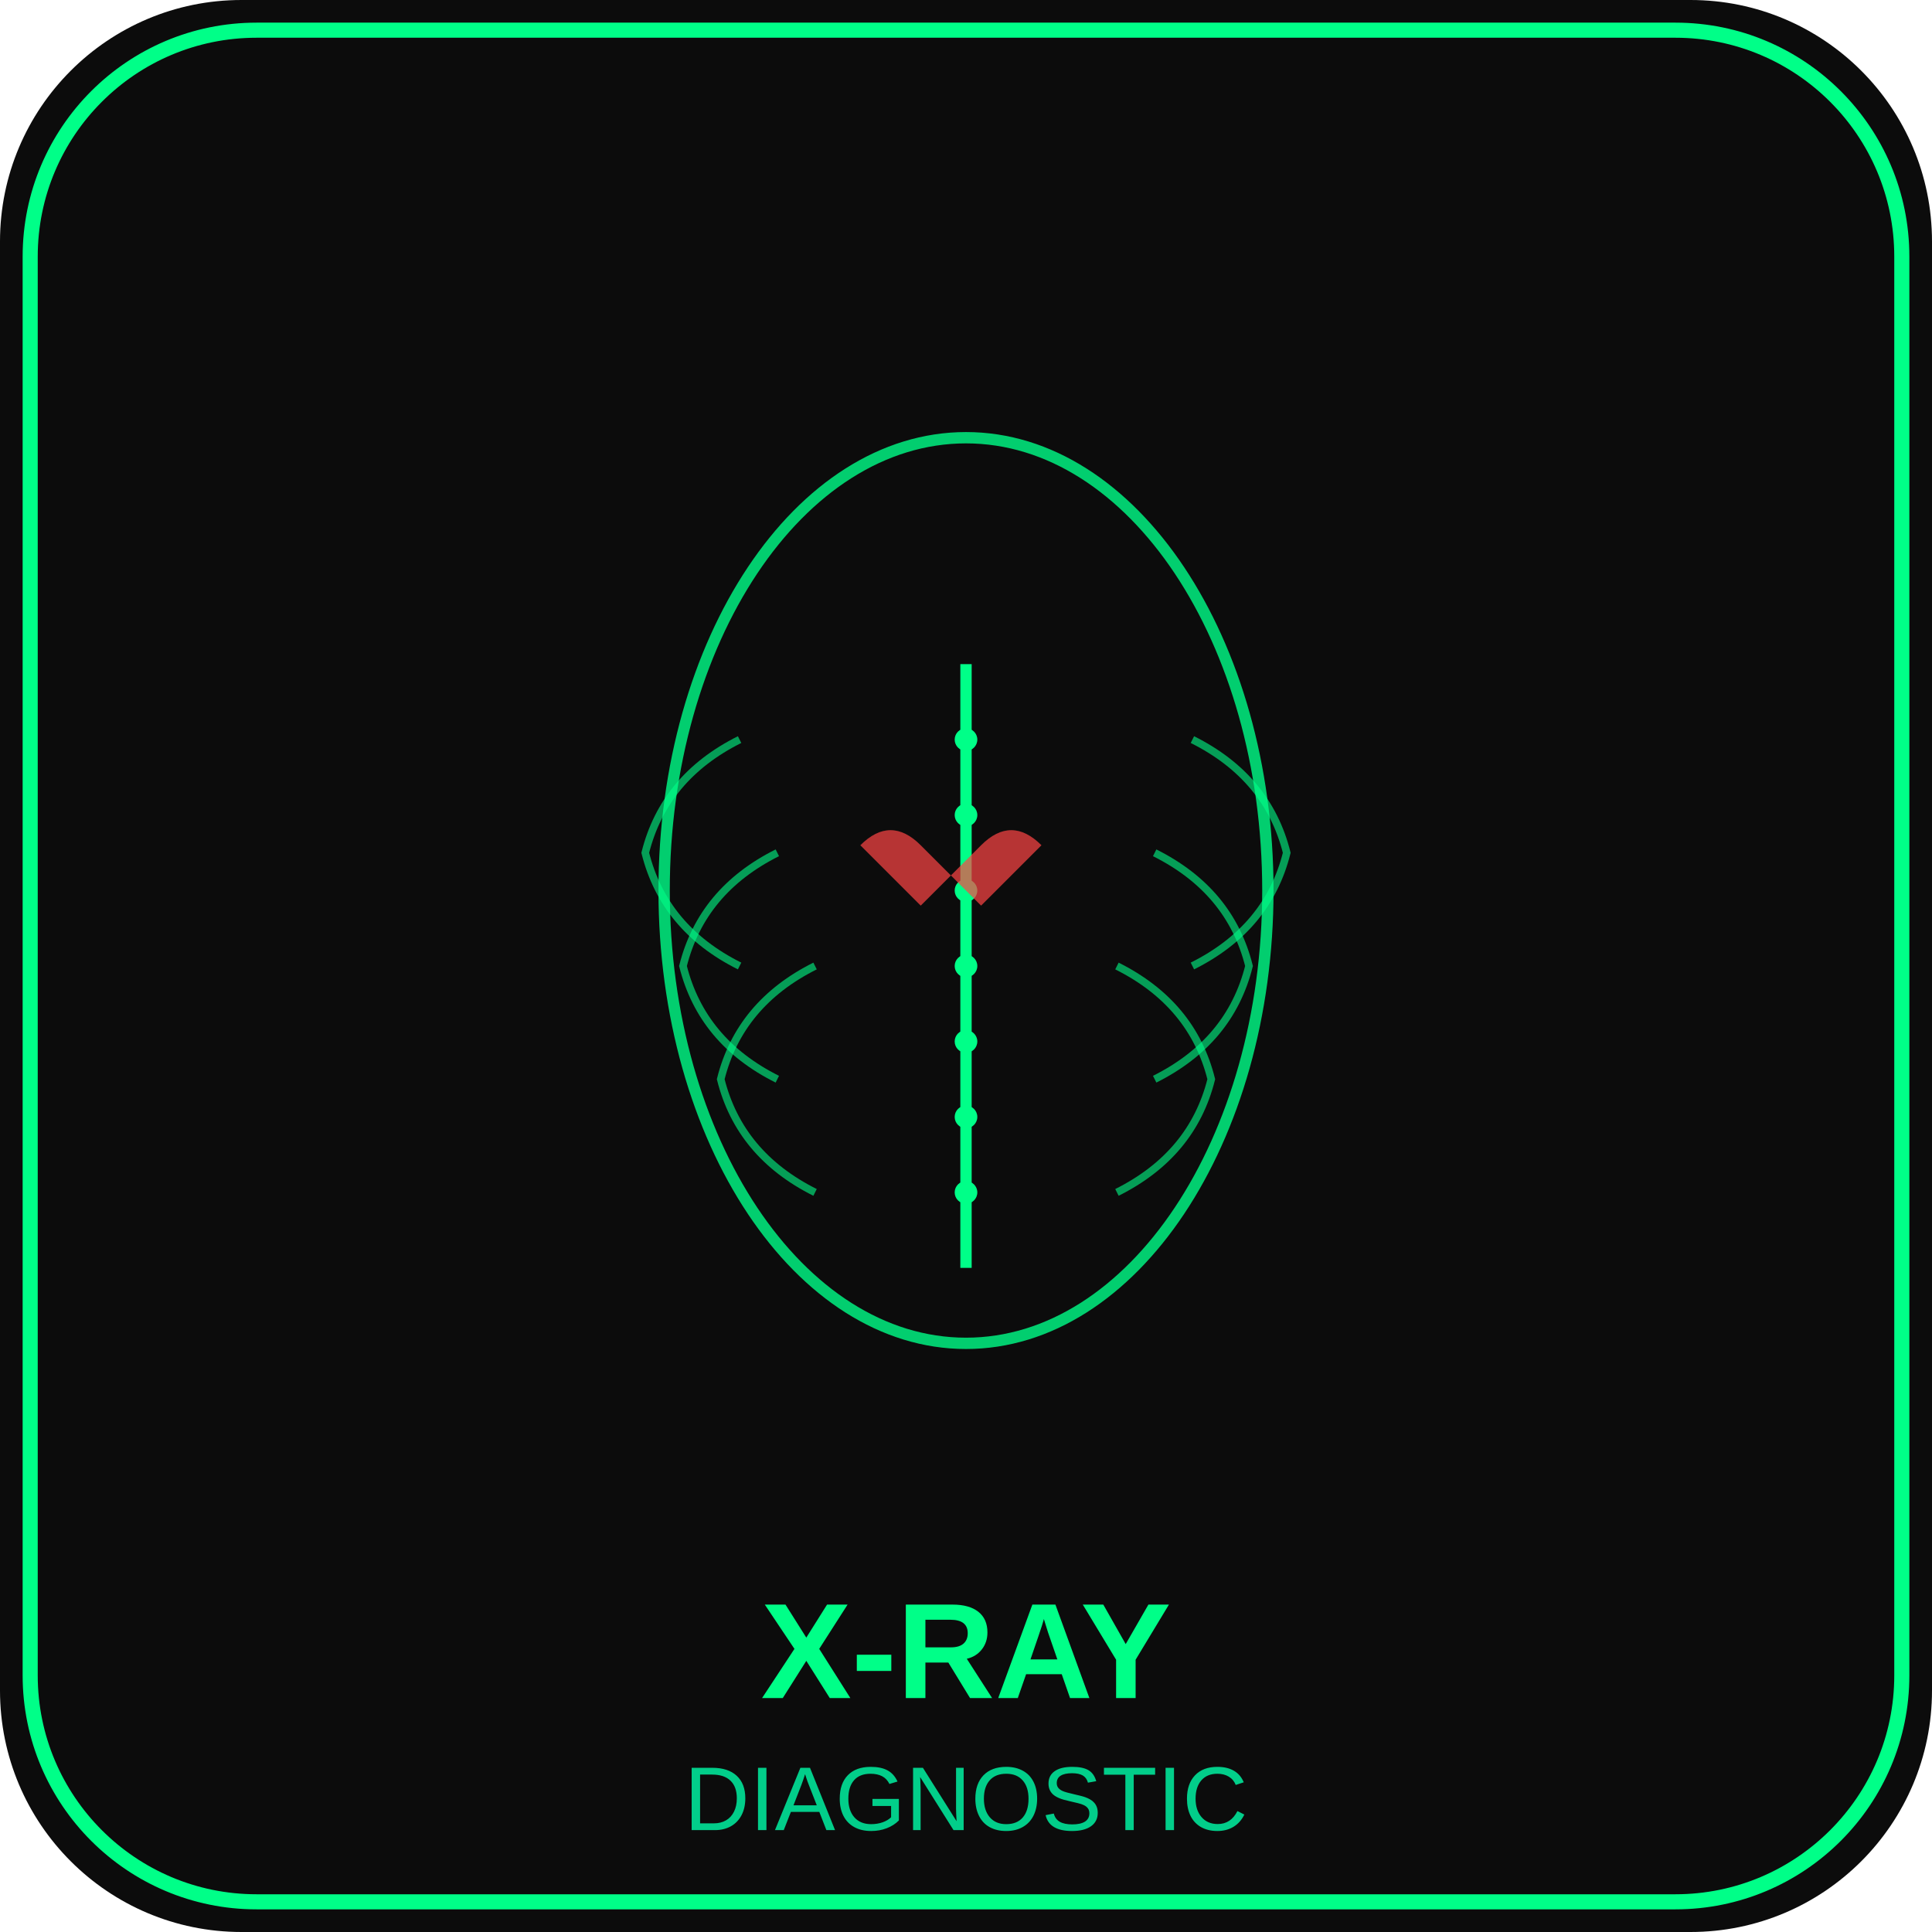
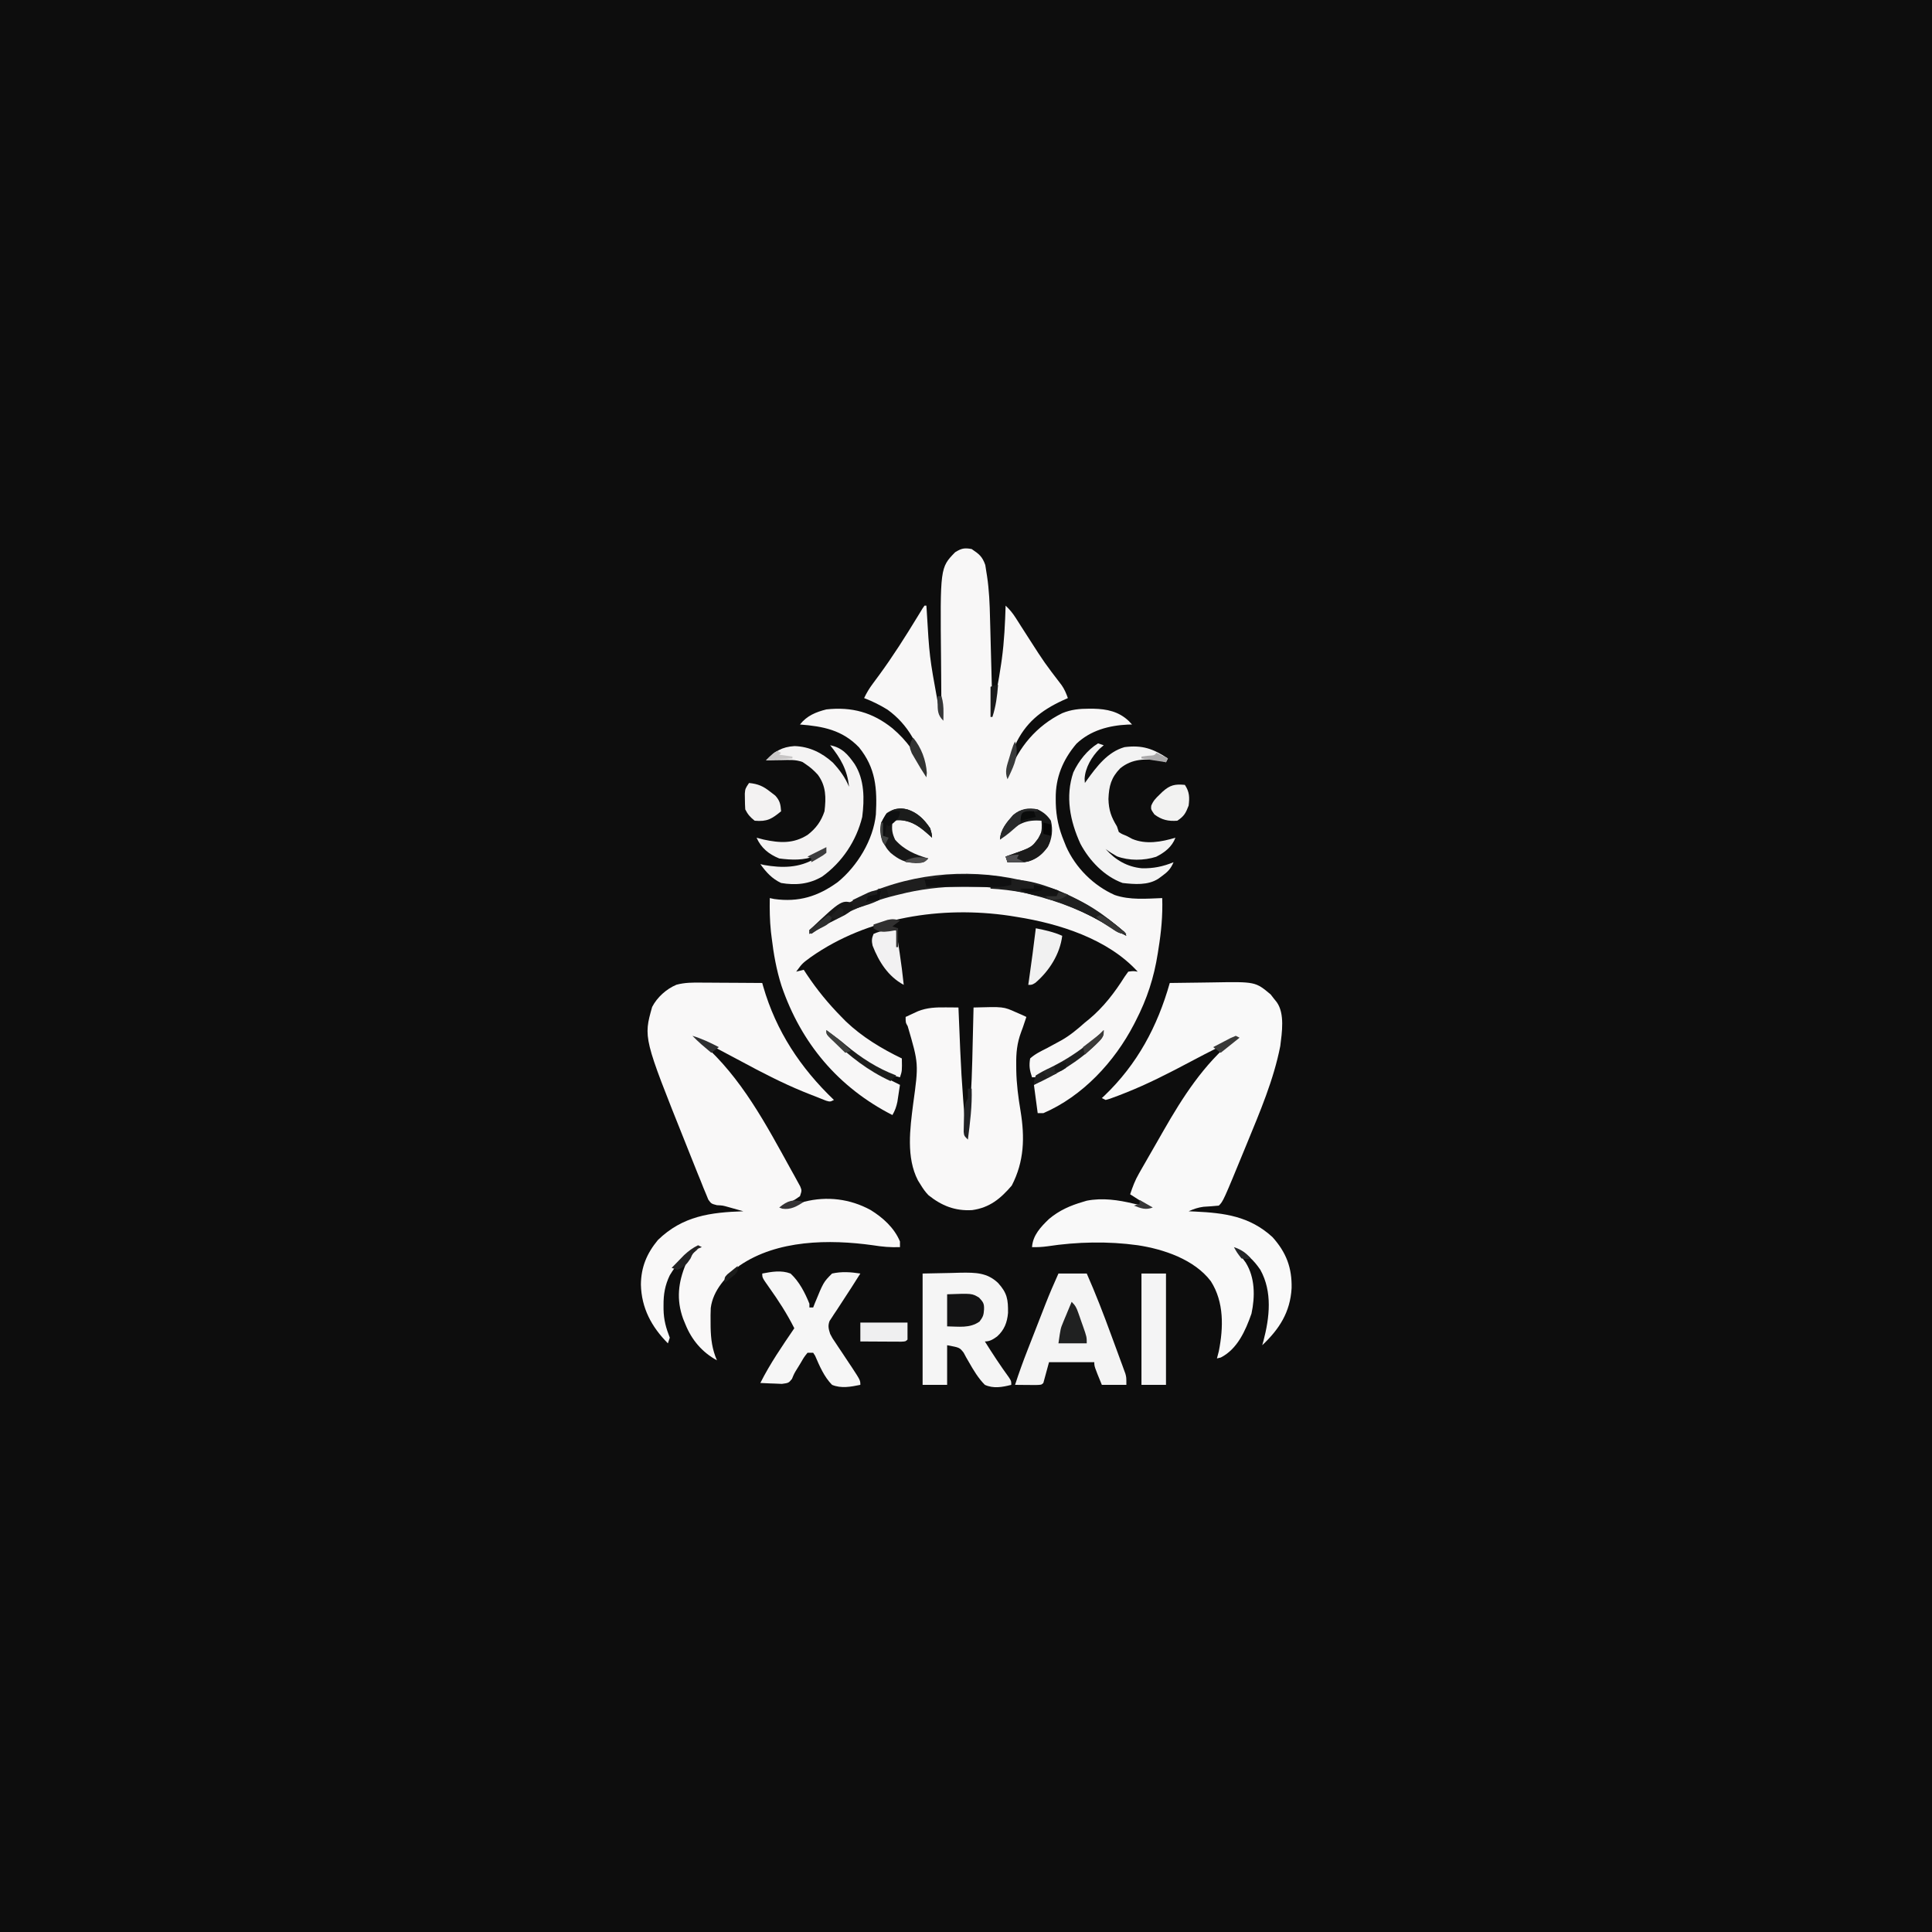
- <svg xmlns="http://www.w3.org/2000/svg" width="512" height="512" viewBox="0 0 512 512">
-   <rect width="512" height="512" fill="#0c0c0c" rx="64" />
-   <rect x="8" y="8" width="496" height="496" fill="none" stroke="#00ff88" stroke-width="4" rx="60" />
-   <g transform="translate(256,256)">
-     <ellipse cx="0" cy="-20" rx="80" ry="120" fill="none" stroke="#00ff88" stroke-width="3" opacity="0.8" />
-     <path d="M -60,-60 Q -80,-50 -85,-30 Q -80,-10 -60,0" fill="none" stroke="#00ff88" stroke-width="2" opacity="0.6" />
-     <path d="M 60,-60 Q 80,-50 85,-30 Q 80,-10 60,0" fill="none" stroke="#00ff88" stroke-width="2" opacity="0.6" />
-     <path d="M -50,-30 Q -70,-20 -75,0 Q -70,20 -50,30" fill="none" stroke="#00ff88" stroke-width="2" opacity="0.6" />
-     <path d="M 50,-30 Q 70,-20 75,0 Q 70,20 50,30" fill="none" stroke="#00ff88" stroke-width="2" opacity="0.6" />
-     <path d="M -40,0 Q -60,10 -65,30 Q -60,50 -40,60" fill="none" stroke="#00ff88" stroke-width="2" opacity="0.6" />
-     <path d="M 40,0 Q 60,10 65,30 Q 60,50 40,60" fill="none" stroke="#00ff88" stroke-width="2" opacity="0.6" />
-     <line x1="0" y1="-80" x2="0" y2="80" stroke="#00ff88" stroke-width="3" />
-     <circle cx="0" cy="-60" r="3" fill="#00ff88" />
-     <circle cx="0" cy="-40" r="3" fill="#00ff88" />
-     <circle cx="0" cy="-20" r="3" fill="#00ff88" />
-     <circle cx="0" cy="0" r="3" fill="#00ff88" />
-     <circle cx="0" cy="20" r="3" fill="#00ff88" />
-     <circle cx="0" cy="40" r="3" fill="#00ff88" />
-     <circle cx="0" cy="60" r="3" fill="#00ff88" />
-     <path d="M -15,-40 Q -25,-50 -35,-40 Q -25,-30 -15,-20 Q -5,-30 5,-40 Q 15,-50 25,-40 Q 15,-30 5,-20" fill="#ff4444" opacity="0.7" transform="scale(0.8)" />
-   </g>
-   <text x="256" y="450" font-family="Arial, sans-serif" font-size="36" font-weight="bold" fill="#00ff88" text-anchor="middle">X-RAY</text>
-   <text x="256" y="485" font-family="Arial, sans-serif" font-size="24" fill="#00ffaa" text-anchor="middle" opacity="0.8">DIAGNOSTIC</text>
+ <svg xmlns="http://www.w3.org/2000/svg" version="1.1" width="1024" height="1024">
+   <path d="M0 0 C337.92 0 675.84 0 1024 0 C1024 337.92 1024 675.84 1024 1024 C686.08 1024 348.16 1024 0 1024 C0 686.08 0 348.16 0 0 Z " fill="#0D0D0D" transform="translate(0,0)" />
+   <path d="M0 0 C3.941 2.659 5.618 3.919 7.217 8.441 C7.52 10.371 7.52 10.371 7.829 12.34 C7.942 13.041 8.054 13.743 8.17 14.466 C9.268 21.801 9.572 29.153 9.73 36.562 C9.77 37.975 9.81 39.387 9.852 40.799 C9.957 44.454 10.047 48.11 10.133 51.767 C10.225 55.522 10.331 59.276 10.436 63.031 C10.638 70.354 10.824 77.677 11 85 C11.482 82.776 11.963 80.553 12.443 78.329 C12.711 77.09 12.979 75.852 13.254 74.576 C14.203 70.027 14.975 65.475 15.625 60.875 C15.75 60.003 15.875 59.132 16.003 58.234 C17.271 48.853 17.705 39.455 18 30 C20.126 32.014 21.78 34.014 23.348 36.484 C23.783 37.165 24.218 37.846 24.667 38.547 C25.358 39.637 25.358 39.637 26.062 40.75 C27.047 42.287 28.033 43.823 29.02 45.359 C29.517 46.135 30.014 46.91 30.526 47.709 C38.574 60.249 38.574 60.249 47.625 72.07 C49.193 74.271 50.088 76.465 51 79 C50.082 79.412 49.164 79.825 48.219 80.25 C36.654 85.618 28.48 92.116 23 104 C20.051 112.319 20.051 112.319 19 121 C19.208 120.394 19.415 119.788 19.629 119.164 C24.829 105.021 34.412 93.688 48 87 C52.748 85.058 57.168 84.614 62.25 84.625 C62.999 84.627 63.747 84.628 64.518 84.63 C71.686 84.788 77.924 86.088 83.262 91.141 C83.835 91.754 84.409 92.368 85 93 C84.273 93.014 83.546 93.028 82.797 93.043 C72.748 93.52 63.002 96.111 55.523 103.207 C48.332 111.671 44.421 121.138 44.562 132.188 C44.569 133.018 44.576 133.848 44.583 134.703 C44.771 141.96 46.203 148.282 49 155 C49.351 155.879 49.701 156.758 50.062 157.664 C55.084 168.927 64.544 178.375 75.812 183.375 C83.871 186.137 92.605 185.313 101 185 C101.308 194.176 100.477 202.952 99 212 C98.882 212.769 98.763 213.538 98.642 214.331 C96.613 227.225 92.973 238.398 87 250 C86.67 250.647 86.339 251.295 85.999 251.961 C75.723 271.759 58.83 290.028 38 299 C37.01 299 36.02 299 35 299 C34.34 294.05 33.68 289.1 33 284 C34.088 283.383 35.176 282.765 36.297 282.129 C48.724 275 60.183 267.597 70 257 C69.339 257.54 68.677 258.08 67.996 258.637 C40.912 280 40.912 280 32 280 C30.736 276.207 30.327 273.981 31 270 C33.641 267.613 36.709 266.151 39.875 264.562 C41.633 263.615 43.389 262.662 45.141 261.703 C45.986 261.244 46.831 260.784 47.701 260.311 C52.243 257.721 56.102 254.452 60 251 C60.74 250.402 61.48 249.804 62.242 249.188 C69.866 242.857 75.863 234.991 81.121 226.625 C81.741 225.759 82.361 224.893 83 224 C85.75 223.625 85.75 223.625 88 224 C72.259 206.685 46.425 198.538 24 195 C22.103 194.693 22.103 194.693 20.168 194.379 C-15.869 189.064 -55.017 195.037 -85.246 216.281 C-89.755 219.594 -89.755 219.594 -93 224 C-91.68 223.67 -90.36 223.34 -89 223 C-88.217 224.199 -88.217 224.199 -87.418 225.422 C-81.938 233.658 -75.943 240.958 -69 248 C-68.221 248.791 -67.443 249.583 -66.641 250.398 C-58.079 258.586 -47.646 264.875 -37 270 C-36.875 276.625 -36.875 276.625 -38 280 C-52.722 276.32 -64.946 265.956 -76 256 C-65.856 268.962 -52.571 276.863 -38 284 C-38.283 285.918 -38.577 287.834 -38.875 289.75 C-39.037 290.817 -39.2 291.885 -39.367 292.984 C-39.932 295.677 -40.634 297.636 -42 300 C-70.701 285.344 -90.425 261.891 -100.796 231.482 C-103.463 223.131 -104.964 214.691 -106 206 C-106.13 204.939 -106.26 203.878 -106.395 202.785 C-107.018 196.853 -107.116 190.96 -107 185 C-106.216 185.165 -105.433 185.33 -104.625 185.5 C-91.667 187.287 -81.452 184.154 -70.902 176.473 C-60.539 167.987 -52.134 154.157 -50.763 140.668 C-50.037 127.003 -50.804 116.031 -59.75 105.062 C-68.578 95.902 -78.798 93.95 -91 93 C-87.352 88.357 -82.59 86.408 -77 85 C-63.533 83.539 -52.536 86.545 -42 95 C-34.076 101.727 -29.39 108.725 -25 118 C-27.198 104.814 -33.625 93.007 -44.625 85.117 C-48.626 82.652 -52.611 80.681 -57 79 C-55.687 76.22 -54.222 73.8 -52.383 71.34 C-51.864 70.638 -51.345 69.936 -50.811 69.212 C-49.976 68.086 -49.976 68.086 -49.125 66.938 C-41.737 56.848 -35.078 46.348 -28.582 35.669 C-28.132 34.935 -27.682 34.201 -27.219 33.445 C-26.816 32.783 -26.413 32.12 -25.998 31.438 C-25.669 30.963 -25.339 30.489 -25 30 C-24.67 30 -24.34 30 -24 30 C-23.95 30.699 -23.9 31.397 -23.848 32.117 C-22.384 57.02 -22.384 57.02 -17.93 81.492 C-17.744 82.22 -17.558 82.947 -17.367 83.697 C-16.915 85.466 -16.458 87.233 -16 89 C-16.01 88.028 -16.01 88.028 -16.02 87.036 C-16.088 80.155 -16.132 73.274 -16.165 66.393 C-16.18 63.84 -16.2 61.288 -16.226 58.736 C-16.717 9.876 -16.717 9.876 -8.75 1.688 C-5.389 -0.375 -3.878 -0.712 0 0 Z " fill="#F8F7F7" transform="translate(515,291)" />
+   <path d="M0 0 C0.924 0.003 1.847 0.006 2.799 0.009 C5.733 0.02 8.667 0.045 11.602 0.07 C13.598 0.08 15.594 0.089 17.59 0.098 C22.469 0.12 27.348 0.154 32.227 0.195 C32.401 0.816 32.576 1.436 32.755 2.075 C39.6 25.729 52.481 45.205 70.227 62.195 C68.227 63.195 68.227 63.195 66.101 62.597 C63.116 61.436 60.135 60.269 57.164 59.07 C56.05 58.622 54.935 58.174 53.787 57.713 C42.547 53.087 31.86 47.552 21.173 41.784 C17.386 39.742 13.583 37.732 9.777 35.727 C8.115 34.851 6.455 33.972 4.797 33.09 C1.665 31.099 1.665 31.099 -1.773 30.195 C-1.156 30.729 -0.539 31.263 0.098 31.812 C21.251 50.422 34.147 74.983 47.602 99.383 C48.179 100.417 48.757 101.45 49.353 102.515 C49.876 103.476 50.399 104.436 50.938 105.426 C51.405 106.276 51.872 107.125 52.353 108.001 C53.227 110.195 53.227 110.195 52.227 113.195 C49.941 114.801 49.941 114.801 47.164 116.383 C46.245 116.913 45.326 117.442 44.379 117.988 C43.669 118.387 42.958 118.785 42.227 119.195 C43.581 118.907 44.935 118.614 46.289 118.32 C47.043 118.158 47.797 117.995 48.574 117.828 C51.349 117.202 51.349 117.202 54.488 116.148 C66.538 113.076 78.805 114.597 89.645 120.516 C96.168 124.515 102.238 130.005 105.227 137.195 C105.227 138.185 105.227 139.175 105.227 140.195 C100.27 140.398 95.75 139.99 90.852 139.195 C67.757 135.982 40.204 136.298 20.289 149.945 C13.129 155.544 6.116 163.078 4.942 172.469 C4.824 174.99 4.812 177.485 4.852 180.008 C4.857 180.89 4.863 181.772 4.869 182.681 C4.993 188.871 5.698 194.476 8.227 200.195 C0.39 195.941 -5.139 189.411 -8.461 181.195 C-9.085 179.679 -9.085 179.679 -9.723 178.133 C-13.367 167.944 -12.333 158.921 -8.219 149.035 C-6.467 145.594 -4.81 143.538 -1.773 141.195 C-8.501 143.438 -13.187 149.188 -16.766 155.105 C-19.313 160.387 -20.13 165.182 -20.086 171.008 C-20.085 171.711 -20.085 172.415 -20.084 173.139 C-19.985 178.747 -18.79 183.021 -16.773 188.195 C-17.103 189.185 -17.433 190.175 -17.773 191.195 C-26.498 182.419 -31.798 172.46 -32.086 160.008 C-31.982 150.773 -28.956 143.535 -23.078 136.434 C-9.98 123.713 4.696 121.755 22.227 121.195 C20.519 120.712 18.811 120.234 17.102 119.758 C16.15 119.491 15.199 119.224 14.219 118.949 C11.251 118.111 11.251 118.111 8.214 117.969 C5.227 117.195 5.227 117.195 3.634 115.003 C3.239 114.033 2.844 113.062 2.438 112.062 C1.746 110.411 1.746 110.411 1.042 108.726 C0.329 106.917 0.329 106.917 -0.398 105.07 C-0.912 103.813 -1.427 102.555 -1.944 101.299 C-3.308 97.96 -4.64 94.609 -5.961 91.253 C-6.767 89.212 -7.58 87.174 -8.396 85.137 C-30.751 29.272 -30.751 29.272 -26.121 12.887 C-23.44 7.72 -18.581 3.387 -13.261 1.129 C-8.763 -0.075 -4.633 -0.054 0 0 Z " fill="#F9F8F8" transform="translate(371.7734,520.8047)" />
+   <path d="M0 0 C5.656 -0.1 11.311 -0.172 16.968 -0.22 C18.888 -0.24 20.808 -0.267 22.729 -0.302 C45.384 -0.702 45.384 -0.702 53.473 6.07 C53.997 6.748 54.522 7.426 55.062 8.125 C55.884 9.15 55.884 9.15 56.723 10.195 C61.033 16.285 59.459 26.299 58.574 33.434 C55.076 51.312 47.821 68.223 40.938 85 C40.42 86.262 40.42 86.262 39.892 87.55 C28.335 115.665 28.335 115.665 26 118 C23.29 118.286 20.579 118.448 17.859 118.621 C14.95 119.007 12.666 119.799 10 121 C11.667 121.073 11.667 121.073 13.367 121.148 C28.976 121.897 42.298 123.57 54.438 134.688 C61.755 142.828 64.821 150.953 64.575 161.771 C63.863 174.457 58.056 183.477 49 192 C49.217 191.247 49.433 190.494 49.656 189.719 C52.918 177.277 54.476 163.699 48 152 C44.466 146.866 40.906 143.305 35 141 C35.482 141.652 35.964 142.305 36.461 142.977 C37.093 143.851 37.724 144.725 38.375 145.625 C39.001 146.484 39.628 147.342 40.273 148.227 C45.234 156.195 45.248 166.218 43.312 175.25 C40.191 184.168 35.875 194 27.062 198.5 C26.382 198.665 25.701 198.83 25 199 C25.33 197.742 25.66 196.484 26 195.188 C28.474 182.618 28.828 169.127 21.785 158.098 C13.086 146.574 -3.208 141.088 -17 139 C-32.67 136.812 -49.203 137.185 -64.82 139.562 C-67.604 139.946 -70.197 140.085 -73 140 C-72.607 133.719 -68.337 129.241 -63.988 125.07 C-58.499 120.478 -52.835 118.002 -46 116 C-45.359 115.805 -44.719 115.611 -44.059 115.41 C-35.753 113.755 -27.12 115.017 -19 117 C-17.292 117.377 -15.584 117.752 -13.875 118.125 C-12.596 118.414 -11.318 118.703 -10 119 C-13.63 116.69 -17.26 114.38 -21 112 C-19.589 107.767 -18.451 104.726 -16.312 100.98 C-15.52 99.584 -15.52 99.584 -14.711 98.159 C-14.146 97.179 -13.582 96.198 -13 95.188 C-12.415 94.164 -11.83 93.141 -11.227 92.087 C-10.041 90.017 -8.852 87.949 -7.66 85.882 C-6.222 83.386 -4.797 80.884 -3.375 78.379 C6.87 60.471 17.934 43.22 34 30 C31.936 31.017 29.874 32.039 27.812 33.062 C27.119 33.406 26.426 33.75 25.711 34.104 C20.867 36.521 16.069 39.014 11.289 41.555 C-0.343 47.721 -11.907 53.696 -24.188 58.5 C-25.155 58.88 -26.123 59.259 -27.119 59.65 C-32.063 61.511 -32.063 61.511 -34 62 C-34.99 61.505 -34.99 61.505 -36 61 C-35.55 60.585 -35.1 60.17 -34.637 59.742 C-17.211 43.05 -6.52 23.061 0 0 Z " fill="#F9F9F9" transform="translate(620,521)" />
+   <path d="M0 0 C1.254 0.009 2.509 0.018 3.801 0.027 C4.753 0.039 5.706 0.051 6.688 0.062 C6.738 1.27 6.788 2.477 6.839 3.721 C8.152 35.931 8.152 35.931 10.688 68.062 C11.007 65.876 11.318 63.688 11.625 61.5 C11.799 60.282 11.973 59.064 12.152 57.809 C13.766 44.649 13.942 31.364 14.25 18.125 C14.293 16.363 14.337 14.6 14.381 12.838 C14.486 8.58 14.588 4.321 14.688 0.062 C30.536 -0.399 30.536 -0.399 37.125 2.562 C38.196 3.027 39.267 3.491 40.371 3.969 C41.136 4.33 41.9 4.691 42.688 5.062 C40.688 11.062 40.688 11.062 39.9 13.102 C37.724 18.96 37.219 24.153 37.312 30.375 C37.318 31.328 37.324 32.281 37.33 33.262 C37.461 40.618 38.392 47.684 39.604 54.927 C41.881 68.848 41.586 81.615 34.938 94.438 C28.943 101.431 23.187 106.158 13.938 107.445 C4.951 107.984 -2.227 105.149 -9.223 99.527 C-10.877 97.805 -12.076 96.105 -13.312 94.062 C-13.796 93.29 -14.279 92.518 -14.777 91.723 C-21.091 79.533 -18.984 64.313 -17.312 51.125 C-14.377 29.884 -14.377 29.884 -20.219 9.953 C-21.312 8.062 -21.312 8.062 -21.312 5.062 C-19.92 4.41 -18.523 3.766 -17.125 3.125 C-16.348 2.765 -15.57 2.406 -14.77 2.035 C-9.843 0.085 -5.27 -0.049 0 0 Z " fill="#F9F8F8" transform="translate(501.3125,533.9375)" />
+   <path d="M0 0 C7.673 -0.155 7.673 -0.155 15.5 -0.312 C17.897 -0.381 17.897 -0.381 20.342 -0.45 C27.952 -0.525 34.195 -0.546 40 5 C44.861 10.36 45.354 13.772 45.277 20.883 C44.826 25.955 43.301 29.933 39.469 33.375 C37.32 34.892 35.679 36 33 36 C37.053 42.48 41.216 48.824 45.715 55.004 C47 57 47 57 47 59 C42.27 60.213 37.563 61.076 33 59 C29.476 55.463 26.99 51.251 24.529 46.934 C23.789 45.656 23.789 45.656 23.035 44.352 C22.616 43.566 22.197 42.781 21.766 41.971 C19.615 39.217 19.615 39.217 13 38 C13 44.93 13 51.86 13 59 C8.71 59 4.42 59 0 59 C0 39.53 0 20.06 0 0 Z " fill="#F5F5F5" transform="translate(489,675)" />
+   <path d="M0 0 C4.95 0 9.9 0 15 0 C19.7 10.645 23.871 21.424 27.861 32.354 C28.887 35.158 29.924 37.958 30.961 40.758 C31.618 42.549 32.274 44.341 32.93 46.133 C33.239 46.965 33.548 47.797 33.867 48.655 C34.148 49.43 34.429 50.206 34.718 51.004 C34.967 51.682 35.215 52.359 35.471 53.057 C36 55 36 55 36 59 C31.71 59 27.42 59 23 59 C19 49.25 19 49.25 19 47 C11.08 47 3.16 47 -5 47 C-5.99 50.63 -6.98 54.26 -8 58 C-9 59 -9 59 -12.16 59.098 C-13.448 59.086 -14.736 59.074 -16.062 59.062 C-17.353 59.053 -18.643 59.044 -19.973 59.035 C-20.972 59.024 -21.971 59.012 -23 59 C-20.978 52.741 -18.746 46.593 -16.348 40.469 C-16.006 39.593 -15.665 38.717 -15.313 37.814 C-14.596 35.975 -13.877 34.137 -13.157 32.298 C-12.066 29.509 -10.979 26.717 -9.893 23.926 C-9.19 22.127 -8.488 20.329 -7.785 18.531 C-7.465 17.709 -7.145 16.887 -6.816 16.04 C-4.69 10.622 -2.396 5.304 0 0 Z " fill="#F4F4F4" transform="translate(561,675)" />
+   <path d="M0 0 C0.99 0.33 1.98 0.66 3 1 C1.917 1.928 1.917 1.928 0.812 2.875 C-3.333 7.021 -6.849 12.9 -7.137 18.812 C-7.069 19.895 -7.069 19.895 -7 21 C-6.472 20.256 -6.472 20.256 -5.934 19.496 C-0.662 12.243 5.016 4.578 14 2 C23.433 0.765 29.317 2.878 37 8 C36.67 8.66 36.34 9.32 36 10 C35.01 9.67 34.02 9.34 33 9 C25.002 8.188 18.251 7.987 11.777 13.184 C6.922 18.145 5.763 22.596 5.5 29.5 C5.671 35.405 6.943 38.998 10 44 C10.33 44.99 10.66 45.98 11 47 C12.698 48.102 12.698 48.102 15 49 C16.011 49.536 17.021 50.072 18.062 50.625 C25.423 53.737 33.605 52.232 41 50 C39.204 54.849 35.29 57.857 30.754 60.121 C24.307 62.179 16.361 62.264 10.02 59.879 C7.902 58.691 5.933 57.467 4 56 C9.143 61.786 15.442 65.501 23.262 66.203 C29.399 66.322 34.318 65.306 40 63 C38.591 66.365 37.003 68.057 34.062 70.188 C33.373 70.697 32.683 71.206 31.973 71.73 C26.385 75.326 19.36 74.696 13 74 C3.298 70.489 -4.626 62.137 -9.375 53.188 C-14.851 41.186 -17.46 28.179 -13.113 15.387 C-10.312 9.381 -5.689 3.476 0 0 Z " fill="#F3F3F3" transform="translate(582,394)" />
+   <path d="M0 0 C6.359 1.241 9.433 4.904 13 10 C18.235 18.32 18.197 28.501 17 38 C13.88 50.692 6.389 61.978 -4.242 69.609 C-11.118 73.622 -18.19 74.328 -26 73 C-30.885 70.688 -33.884 67.33 -37 63 C-35.987 63.238 -35.987 63.238 -34.953 63.48 C-25.577 65.13 -16.242 65.083 -8 60 C-7.381 59.618 -6.763 59.237 -6.125 58.844 C-4.724 57.935 -3.357 56.974 -2 56 C-5.042 56.906 -5.042 56.906 -7.75 58.562 C-13.804 61.139 -20.594 60.843 -27 60 C-32.457 57.769 -36.578 54.49 -39 49 C-37.742 49.33 -36.484 49.66 -35.188 50 C-26.688 51.828 -19.491 52.273 -11.941 47.492 C-7.534 44.104 -4.762 40.309 -3 35 C-2.122 27.785 -2.124 21.548 -6.57 15.582 C-8.546 13.396 -10.548 11.635 -13 10 C-13.53 9.639 -14.06 9.278 -14.605 8.906 C-18.279 7.516 -21.86 7.791 -25.75 7.875 C-26.939 7.889 -26.939 7.889 -28.152 7.902 C-30.102 7.926 -32.051 7.962 -34 8 C-29.381 3.253 -25.599 0.854 -18.875 0.438 C-11.004 0.695 -4.379 3.953 1.43 9.191 C5.067 13.128 7.964 17.037 10 22 C9.078 12.965 5.559 6.927 0 0 Z " fill="#F4F3F3" transform="translate(440,395)" />
+   <path d="M0 0 C5.02 -0.964 10.123 -1.877 15 0 C19.579 4.163 22.714 10.299 25 16 C25 16.66 25 17.32 25 18 C25.66 18 26.32 18 27 18 C27.264 17.316 27.529 16.631 27.801 15.926 C32.459 4.56 32.459 4.56 37 0 C42.219 -1.14 46.754 -0.799 52 0 C51.611 0.608 51.221 1.217 50.82 1.844 C49.617 3.729 48.42 5.617 47.227 7.508 C45.607 10.066 43.947 12.594 42.273 15.117 C41.349 16.536 40.424 17.956 39.5 19.375 C39.043 20.052 38.585 20.73 38.114 21.428 C37.695 22.078 37.276 22.728 36.844 23.398 C36.464 23.973 36.084 24.547 35.693 25.138 C34.708 27.784 35.174 29.324 36 32 C37.24 34.374 37.24 34.374 38.836 36.688 C39.406 37.551 39.975 38.415 40.562 39.305 C41.161 40.194 41.759 41.084 42.375 42 C43.55 43.77 44.725 45.541 45.898 47.312 C46.421 48.092 46.944 48.872 47.482 49.676 C52 56.593 52 56.593 52 59 C46.989 60.022 41.845 61.018 37 59 C32.795 54.731 30.372 49.002 28.021 43.561 C27.684 43.046 27.347 42.531 27 42 C26.01 42 25.02 42 24 42 C22.172 44.284 22.172 44.284 20.5 47.188 C19.912 48.15 19.324 49.113 18.719 50.105 C16.96 52.93 16.96 52.93 15.762 55.844 C14 58 14 58 10.426 58.488 C9.054 58.455 7.682 58.396 6.312 58.312 C5.611 58.29 4.909 58.267 4.186 58.244 C2.456 58.185 0.728 58.096 -1 58 C4.135 47.775 10.571 38.441 17 29 C13.134 21.301 8.6 14.315 3.608 7.309 C0 2.201 0 2.201 0 0 Z " fill="#F6F6F6" transform="translate(404,675)" />
+   <path d="M0 0 C0.33 0.66 0.66 1.32 1 2 C-1.616 0.727 -4.112 -0.637 -6.582 -2.172 C-20.467 -10.67 -34.163 -16.192 -50 -20 C-50.831 -20.215 -51.663 -20.431 -52.52 -20.652 C-72.859 -25.673 -98.718 -25.218 -119 -20 C-119.67 -19.839 -120.341 -19.678 -121.031 -19.512 C-137.163 -15.596 -152.397 -8.507 -166 1 C-166.33 0.34 -166.66 -0.32 -167 -1 C-119.805 -41.755 -46.774 -40.235 0 0 Z " fill="#1E1E1E" transform="translate(596,494)" />
+   <path d="M0 0 C4.29 0 8.58 0 13 0 C13 19.47 13 38.94 13 59 C8.71 59 4.42 59 0 59 C0 39.53 0 20.06 0 0 Z " fill="#F4F4F5" transform="translate(605,675)" />
+   <path d="M0 0 C13.184 -0.493 13.184 -0.493 16.922 1.766 C19.106 4.114 19.667 4.867 19.562 8 C19.37 11.037 19.071 11.905 17.188 14.438 C11.993 18.148 6.127 17.066 0 17 C0 11.39 0 5.78 0 0 Z " fill="#131314" transform="translate(502,686)" />
+   <path d="M0 0 C3.081 1.482 5.121 3.133 7 6 C8.177 10.876 7.635 15.403 5.375 19.875 C2.016 24.295 -1.533 26.957 -7 28 C-8.582 28.065 -10.167 28.086 -11.75 28.062 C-12.549 28.053 -13.348 28.044 -14.172 28.035 C-14.775 28.024 -15.378 28.012 -16 28 C-16.33 27.01 -16.66 26.02 -17 25 C-16.252 24.734 -15.505 24.469 -14.734 24.195 C-13.75 23.842 -12.765 23.489 -11.75 23.125 C-10.775 22.777 -9.801 22.429 -8.797 22.07 C-3.714 20.125 -1.432 18.885 1.25 13.887 C2.316 11.206 2.277 8.841 2 6 C-6.57 5.314 -10.394 7.78 -16.875 13.25 C-17.92 14.163 -18.962 15.079 -20 16 C-19.661 10.579 -16.474 6.915 -13 3 C-9.106 -0.28 -4.963 -1.114 0 0 Z " fill="#171818" transform="translate(550,429)" />
+   <path d="M0 0 C6.408 1.377 10.395 5.099 13.945 10.418 C14.82 13.355 14.82 13.355 14.945 15.418 C14.51 15.02 14.074 14.621 13.625 14.211 C8.792 9.911 4.822 6.607 -1.867 6.168 C-4.913 6.06 -4.913 6.06 -6.055 7.418 C-6.478 11.06 -6.184 13.142 -4.617 16.48 C0.019 21.795 6.215 24.52 12.945 26.418 C10.506 28.857 9.687 28.767 6.32 28.855 C0.741 28.751 -2.829 26.972 -7.055 23.418 C-8.93 21.355 -8.93 21.355 -10.055 19.418 C-10.447 18.84 -10.838 18.263 -11.242 17.668 C-12.503 14.178 -12.804 11.022 -12.055 7.418 C-9.325 2.09 -6.081 -0.613 0 0 Z " fill="#171717" transform="translate(479.0547,428.582)" />
+   <path d="M0 0 C4.836 0.99 9.476 1.957 14 4 C12.807 13.659 7.159 22.578 -0.188 28.875 C-2 30 -2 30 -4 30 C-3.879 29.175 -3.758 28.35 -3.633 27.5 C-2.305 18.346 -1.121 9.181 0 0 Z " fill="#F1F1F1" transform="translate(549,492)" />
+   <path d="M0 0 C7.039 0.416 13.197 1.714 19.812 4.125 C21.117 4.594 21.117 4.594 22.447 5.073 C37.09 10.487 49.201 18.84 61 29 C57.306 29 56.212 28.001 53.188 25.938 C33.918 13.427 11.964 6.22 -11 5 C-11 4.67 -11 4.34 -11 4 C-10.29 3.879 -9.579 3.758 -8.848 3.633 C-7.929 3.465 -7.009 3.298 -6.062 3.125 C-5.146 2.963 -4.229 2.8 -3.285 2.633 C-2.531 2.424 -1.777 2.215 -1 2 C-0.67 1.34 -0.34 0.68 0 0 Z " fill="#1D1D1D" transform="translate(536,466)" />
+   <path d="M0 0 C4.803 0.485 7.546 1.687 11.312 4.688 C12.606 5.683 12.606 5.683 13.926 6.699 C16.419 9.465 16.723 11.341 17 15 C11.989 19.088 9.629 20.571 3 20 C0.635 18.133 -0.66 16.679 -2 14 C-2.122 12.191 -2.175 10.376 -2.188 8.562 C-2.202 7.594 -2.216 6.626 -2.23 5.629 C-2 3 -2 3 0 0 Z " fill="#F3F2F2" transform="translate(397,415)" />
+   <path d="M0 0 C2.48 3.72 2.538 6.69 2 11 C0.436 15.023 -0.387 16.591 -4 19 C-8.83 19.353 -12.229 18.57 -16.125 15.688 C-18 13 -18 13 -17.828 11.059 C-16.824 8.563 -15.563 7.231 -13.625 5.375 C-13.019 4.785 -12.413 4.194 -11.789 3.586 C-7.783 0.035 -5.294 -0.481 0 0 Z " fill="#F2F2F1" transform="translate(628,416)" />
+   <path d="M0 0 C0.482 3.145 0.96 6.291 1.438 9.438 C1.572 10.316 1.707 11.194 1.846 12.1 C2.697 17.724 3.407 23.343 4 29 C-4.292 24.515 -9.126 16.832 -12.504 8.227 C-13.064 5.715 -13.002 4.365 -12 2 C-7.899 0.093 -4.459 -0.075 0 0 Z " fill="#F2F1F2" transform="translate(475,493)" />
+   <path d="M0 0 C8.25 0 16.5 0 25 0 C25 2.97 25 5.94 25 9 C24 10 24 10 21.683 10.114 C20.683 10.108 19.683 10.103 18.652 10.098 C17.573 10.094 16.493 10.091 15.381 10.088 C14.245 10.08 13.108 10.071 11.938 10.062 C10.797 10.058 9.657 10.053 8.482 10.049 C5.655 10.037 2.827 10.021 0 10 C0 6.7 0 3.4 0 0 Z " fill="#EFEFF0" transform="translate(456,701)" />
+   <path d="M0 0 C1.306 -0.003 2.613 -0.005 3.959 -0.008 C4.643 -0.004 5.327 0.001 6.032 0.005 C8.089 0.015 10.145 0.005 12.201 -0.008 C19.305 0.006 25.706 0.357 32.559 2.266 C32.559 3.256 32.559 4.246 32.559 5.266 C29.747 6.064 27.26 6.388 24.341 6.379 C23.52 6.379 22.7 6.379 21.854 6.379 C20.978 6.374 20.102 6.369 19.199 6.363 C17.843 6.361 17.843 6.361 16.459 6.359 C13.575 6.353 10.692 6.341 7.809 6.328 C5.852 6.323 3.895 6.319 1.938 6.314 C-2.855 6.303 -7.648 6.286 -12.441 6.266 C-12.771 4.946 -13.101 3.626 -13.441 2.266 C-12.658 2.307 -11.874 2.348 -11.066 2.391 C-6.916 2.193 -4.819 0.009 0 0 Z " fill="#0F0F10" transform="translate(503.4414,463.7344)" />
+   <path d="M0 0 C2.053 2.053 2.565 3.138 3.508 5.809 C3.772 6.556 4.036 7.303 4.309 8.072 C4.578 8.853 4.847 9.633 5.125 10.438 C5.402 11.214 5.679 11.991 5.965 12.791 C8 18.611 8 18.611 8 22 C3.05 22 -1.9 22 -7 22 C-5.875 14.125 -5.875 14.125 -4.59 11.035 C-4.189 10.054 -4.189 10.054 -3.779 9.053 C-3.502 8.396 -3.224 7.739 -2.938 7.062 C-2.656 6.379 -2.374 5.695 -2.084 4.99 C-1.396 3.324 -0.699 1.661 0 0 Z " fill="#202121" transform="translate(568,690)" />
+   <path d="M0 0 C1.938 0.312 1.938 0.312 4 1 C5 4 5 4 3.438 7.438 C0.947 11.514 -2.276 14.139 -6.891 15.598 C-9.227 16.043 -11.374 16.097 -13.75 16.062 C-14.549 16.053 -15.348 16.044 -16.172 16.035 C-16.775 16.024 -17.378 16.012 -18 16 C-18.33 15.01 -18.66 14.02 -19 13 C-18.252 12.734 -17.505 12.469 -16.734 12.195 C-15.75 11.842 -14.765 11.489 -13.75 11.125 C-12.288 10.603 -12.288 10.603 -10.797 10.07 C-5.211 7.997 -5.211 7.997 -1.75 3.375 C-0.884 1.704 -0.884 1.704 0 0 Z " fill="#1B1B1B" transform="translate(552,441)" />
+   <path d="M0 0 C5.426 1.845 8.868 5.307 12 10 C12.875 12.938 12.875 12.938 13 15 C12.564 14.602 12.129 14.203 11.68 13.793 C6.889 9.531 2.898 6.295 -3.688 5.625 C-6.966 5.706 -6.966 5.706 -8.938 7.5 C-9.288 7.995 -9.639 8.49 -10 9 C-10.33 8.67 -10.66 8.34 -11 8 C-11.33 9.98 -11.66 11.96 -12 14 C-12.33 14 -12.66 14 -13 14 C-13.468 9.228 -13.685 6.049 -11 1.938 C-7.236 -0.494 -4.305 -0.756 0 0 Z " fill="#1B1C1B" transform="translate(481,429)" />
+   <path d="M0 0 C13.488 3.822 24.494 11.963 35 21 C35.495 21.99 35.495 21.99 36 23 C33.384 21.727 30.888 20.363 28.418 18.828 C17.06 11.881 5.886 6.541 -7 3 C-4.924 2.447 -3.156 2 -1 2 C-0.67 1.34 -0.34 0.68 0 0 Z " fill="#1F1F1F" transform="translate(561,473)" />
+   <path d="M0 0 C0 4.011 -1.275 4.739 -4.062 7.562 C-13.604 16.807 -24.971 23.489 -37 29 C-36.973 26.754 -36.973 26.754 -36 24 C-33.473 22.42 -31.125 21.175 -28.438 19.938 C-21.862 16.702 -15.952 13.074 -10.125 8.625 C-9.454 8.113 -8.783 7.601 -8.092 7.074 C-5.222 4.846 -2.536 2.608 0 0 Z " fill="#1F1F1F" transform="translate(585,546)" />
+   <path d="M0 0 C6.999 5.162 6.999 5.162 10.266 7.898 C18.245 14.583 27.199 20.359 37 24 C36.01 24.99 35.02 25.98 34 27 C21.863 21.393 12.738 14.07 3 5 C2.41 4.459 1.819 3.917 1.211 3.359 C0 2 0 2 0 0 Z " fill="#1C1D1B" transform="translate(438,546)" />
+   <path d="M0 0 C-1.052 3.342 -2.183 4.113 -5.23 6 C-6.543 6.678 -7.863 7.345 -9.188 8 C-10.494 8.666 -11.8 9.332 -13.105 10 C-13.747 10.325 -14.388 10.65 -15.048 10.984 C-18.086 12.565 -21.039 14.28 -24 16 C-24 15.34 -24 14.68 -24 14 C-6.771 -2.257 -6.771 -2.257 0 0 Z " fill="#171717" transform="translate(453,479)" />
+   <path d="M0 0 C4.571 0.549 8.674 1.417 13 3 C12.67 4.32 12.34 5.64 12 7 C9.77 6.716 7.541 6.423 5.312 6.125 C4.071 5.963 2.83 5.8 1.551 5.633 C-1.578 5.075 -4.121 4.31 -7 3 C-7 2.67 -7 2.34 -7 2 C-4.69 2 -2.38 2 0 2 C0 1.34 0 0.68 0 0 Z " fill="#141414" transform="translate(548,469)" />
+   <path d="M0 0 C-0.059 2.324 -0.059 2.324 -1 5 C-3.44 6.221 -5.487 7.045 -8.062 7.812 C-8.726 8.028 -9.389 8.244 -10.072 8.467 C-11.709 8.997 -13.354 9.501 -15 10 C-15 8.35 -15 6.7 -15 5 C-13.254 4.157 -11.503 3.326 -9.75 2.5 C-8.775 2.036 -7.801 1.572 -6.797 1.094 C-4 0 -4 0 0 0 Z " fill="#1C1C1D" transform="translate(467,472)" />
+   <path d="M0 0 C0 0.33 0 0.66 0 1 C-1.114 1.103 -2.228 1.206 -3.375 1.312 C-4.571 1.539 -5.768 1.766 -7 2 C-9.185 4.676 -9.185 4.676 -9 7 C-10.645 8.656 -10.645 8.656 -12.812 10.5 C-13.52 11.108 -14.228 11.717 -14.957 12.344 C-17 14 -17 14 -20 16 C-19.661 10.579 -16.474 6.915 -13 3 C-8.776 -0.557 -5.301 -0.27 0 0 Z " fill="#292A2B" transform="translate(550,429)" />
+   <path d="M0 0 C-1.32 0.99 -2.64 1.98 -4 3 C-3.01 3.33 -2.02 3.66 -1 4 C-1 7.3 -1 10.6 -1 14 C-1.33 14 -1.66 14 -2 14 C-2 11.03 -2 8.06 -2 5 C-3.856 5.309 -3.856 5.309 -5.75 5.625 C-9.119 6.061 -11.128 6.034 -14 4 C-14 3.34 -14 2.68 -14 2 C-12.421 1.467 -10.836 0.949 -9.25 0.438 C-8.368 0.147 -7.487 -0.143 -6.578 -0.441 C-3.922 -1.017 -2.53 -0.892 0 0 Z " fill="#313030" transform="translate(477,488)" />
+   <path d="M0 0 C0.66 0 1.32 0 2 0 C2.29 9.133 1.174 17.963 0 27 C-2 25 -2 25 -2.23 22.898 C-1.994 8.987 -1.994 8.987 0 5 C0.04 3.334 0.044 1.666 0 0 Z " fill="#212225" transform="translate(513,577)" />
+   <path d="M0 0 C4.341 5.298 6.788 11.874 7.25 18.688 C7.126 19.832 7.126 19.832 7 21 C4.955 17.932 3.081 14.825 1.25 11.625 C0.595 10.504 -0.06 9.382 -0.734 8.227 C-2 5 -2 5 -1.203 2.086 C-0.806 1.398 -0.409 0.709 0 0 Z " fill="#323332" transform="translate(484,391)" />
+   <path d="M0 0 C0.66 0.33 1.32 0.66 2 1 C1.381 1.248 0.762 1.495 0.125 1.75 C-2.421 3.248 -2.827 4.341 -4 7 C-5.956 10.022 -7.548 11.813 -11 13 C-11.99 12.67 -12.98 12.34 -14 12 C-12.611 10.556 -11.213 9.12 -9.812 7.688 C-9.035 6.887 -8.258 6.086 -7.457 5.262 C-5.075 3.069 -2.902 1.429 0 0 Z " fill="#222223" transform="translate(370,660)" />
+   <path d="M0 0 C-0.349 3.255 -1.021 4.019 -3.562 6.25 C-4.367 6.827 -5.171 7.405 -6 8 C-6.33 7.67 -6.66 7.34 -7 7 C-7.33 8.98 -7.66 10.96 -8 13 C-8.33 13 -8.66 13 -9 13 C-9.62 4.941 -9.62 4.941 -7.312 1.438 C-4.625 -0.233 -3.108 -0.345 0 0 Z " fill="#0E0F10" transform="translate(477,430)" />
+   <path d="M0 0 C2.331 6.475 -0.414 12.422 -3.16 18.277 C-3.437 18.846 -3.714 19.414 -4 20 C-5.6 15.969 -4.343 12.898 -3.125 8.875 C-2.756 7.635 -2.388 6.395 -2.008 5.117 C-1 2 -1 2 0 0 Z " fill="#393A3B" transform="translate(538,393)" />
+   <path d="M0 0 C-0.452 5.915 -1.158 11.352 -3 17 C-3.33 17 -3.66 17 -4 17 C-4 11.72 -4 6.44 -4 1 C-1 0 -1 0 0 0 Z " fill="#1A1A1B" transform="translate(529,363)" />
+   <path d="M0 0 C0.66 0.33 1.32 0.66 2 1 C-1.3 3.64 -4.6 6.28 -8 9 C-9.32 8.01 -10.64 7.02 -12 6 C-10.047 4.97 -8.087 3.951 -6.125 2.938 C-5.034 2.369 -3.944 1.801 -2.82 1.215 C-1.424 0.613 -1.424 0.613 0 0 Z " fill="#393938" transform="translate(655,549)" />
+   <path d="M0 0 C3.574 1.352 6.314 3.73 9.25 6.125 C10.142 6.849 11.034 7.574 11.953 8.32 C12.629 8.875 13.304 9.429 14 10 C10.163 10 8.63 8.708 5.438 6.625 C4.467 5.999 3.496 5.372 2.496 4.727 C0 3 0 3 -2 1 C-1.34 0.67 -0.68 0.34 0 0 Z " fill="#373736" transform="translate(583,485)" />
+   <path d="M0 0 C4.972 1.492 9.418 3.605 14 6 C12.68 6.99 11.36 7.98 10 9 C8.894 8.064 7.791 7.126 6.688 6.188 C6.073 5.665 5.458 5.143 4.824 4.605 C3.146 3.128 1.561 1.6 0 0 Z " fill="#2D2E2F" transform="translate(367,549)" />
+   <path d="M0 0 C4.692 3.388 9.03 6.782 13 11 C12.01 11.33 11.02 11.66 10 12 C8.327 10.381 6.662 8.755 5 7.125 C4.072 6.22 3.144 5.315 2.188 4.383 C0 2 0 2 0 0 Z " fill="#3F403E" transform="translate(438,546)" />
+   <path d="M0 0 C0 3 0 3 -2.188 5.48 C-3.116 6.374 -4.044 7.267 -5 8.188 C-5.928 9.089 -6.856 9.99 -7.812 10.918 C-8.534 11.605 -9.256 12.292 -10 13 C-10.33 11.68 -10.66 10.36 -11 9 C-10.374 8.518 -9.747 8.036 -9.102 7.539 C-7.876 6.592 -7.876 6.592 -6.625 5.625 C-5.813 4.999 -5.001 4.372 -4.164 3.727 C-1.958 2.032 -1.958 2.032 0 0 Z " fill="#3B3A39" transform="translate(585,546)" />
+   <path d="M0 0 C0.66 0.33 1.32 0.66 2 1 C0.677 4.969 -0.911 5.299 -4.562 7.188 C-5.574 7.717 -6.586 8.247 -7.629 8.793 C-8.411 9.191 -9.194 9.59 -10 10 C-10 9.34 -10 8.68 -10 8 C-8.385 6.564 -6.708 5.199 -5 3.875 C-4.072 3.151 -3.144 2.426 -2.188 1.68 C-1.466 1.125 -0.744 0.571 0 0 Z " fill="#2E2F2F" transform="translate(439,485)" />
+   <path d="M0 0 C0.66 0 1.32 0 2 0 C1.67 1.65 1.34 3.3 1 5 C-1.31 5.33 -3.62 5.66 -6 6 C-5.67 5.01 -5.34 4.02 -5 3 C-3.35 2.67 -1.7 2.34 0 2 C0 1.34 0 0.68 0 0 Z " fill="#0F0F10" transform="translate(465,472)" />
+   <path d="M0 0 C0.66 0 1.32 0 2 0 C2.872 2.995 3.108 5.636 3.062 8.75 C3.053 9.549 3.044 10.348 3.035 11.172 C3.018 12.077 3.018 12.077 3 13 C-0.099 9.901 0.01 7.609 -0.062 3.25 C-0.042 2.178 -0.021 1.105 0 0 Z " fill="#353637" transform="translate(497,369)" />
+   <path d="M0 0 C-3.601 2.4 -6.961 4.322 -11.375 3.625 C-11.911 3.419 -12.447 3.212 -13 3 C-8.306 -0.778 -5.869 -1.409 0 0 Z " fill="#343335" transform="translate(426,637)" />
+   <path d="M0 0 C0.784 0.041 1.567 0.083 2.375 0.125 C2.705 1.115 3.035 2.105 3.375 3.125 C0.735 3.785 -1.905 4.445 -4.625 5.125 C-4.625 1.223 -3.958 0.188 0 0 Z " fill="#0A0B0B" transform="translate(545.625,429.875)" />
+   <path d="M0 0 C0.66 0.33 1.32 0.66 2 1 C1.67 1.33 1.34 1.66 1 2 C3.31 2.33 5.62 2.66 8 3 C8 3.33 8 3.66 8 4 C3.38 4.33 -1.24 4.66 -6 5 C-2 1 -2 1 0 0 Z " fill="#C8C6C6" transform="translate(412,398)" />
+   <path d="M0 0 C0 3 0 3 -1.531 4.605 C-2.181 5.128 -2.831 5.65 -3.5 6.188 C-4.15 6.717 -4.799 7.247 -5.469 7.793 C-5.974 8.191 -6.479 8.59 -7 9 C-7 6 -7 6 -5.469 4.395 C-4.494 3.611 -4.494 3.611 -3.5 2.812 C-2.85 2.283 -2.201 1.753 -1.531 1.207 C-1.026 0.809 -0.521 0.41 0 0 Z " fill="#1B1C1B" transform="translate(391,671)" />
+   <path d="M0 0 C3.937 1.312 6.227 2.919 9 6 C6.75 6.375 6.75 6.375 4 6 C1.688 3 1.688 3 0 0 Z " fill="#242628" transform="translate(654,661)" />
+   <path d="M0 0 C2 1 4 2 6 3 C5.67 3.66 5.34 4.32 5 5 C0.71 4.34 -3.58 3.68 -8 3 C-8 2.67 -8 2.34 -8 2 C-6.866 1.856 -5.731 1.711 -4.562 1.562 C-1.192 1.388 -1.192 1.388 0 0 Z " fill="#ABAAAB" transform="translate(613,399)" />
+   <path d="M0 0 C1.65 0.33 3.3 0.66 5 1 C4.67 1.66 4.34 2.32 4 3 C-3.362 4.425 -3.362 4.425 -7 2 C-4.69 2 -2.38 2 0 2 C0 1.34 0 0.68 0 0 Z " fill="#0D0D0D" transform="translate(548,469)" />
+   <path d="M0 0 C-0.33 0.66 -0.66 1.32 -1 2 C0.32 2.66 1.64 3.32 3 4 C0.03 4 -2.94 4 -6 4 C-6.33 3.01 -6.66 2.02 -7 1 C-4.509 0.313 -2.621 0 0 0 Z " fill="#515052" transform="translate(540,453)" />
+   <path d="M0 0 C0 0.99 0 1.98 0 3 C-1.75 4.387 -1.75 4.387 -4 5.688 C-4.742 6.124 -5.485 6.561 -6.25 7.012 C-6.827 7.338 -7.405 7.664 -8 8 C-8 7.34 -8 6.68 -8 6 C-8.66 5.67 -9.32 5.34 -10 5 C-6.7 3.35 -3.4 1.7 0 0 Z " fill="#3D3D3E" transform="translate(438,449)" />
+   <path d="M0 0 C1.32 0.33 2.64 0.66 4 1 C4 2.98 4 4.96 4 7 C2.68 6.67 1.36 6.34 0 6 C0 4.02 0 2.04 0 0 Z " fill="#060606" transform="translate(553,436)" />
+   <path d="M0 0 C3.465 1.98 3.465 1.98 7 4 C3.185 5.467 0.71 4.433 -3 3 C-2.01 2.67 -1.02 2.34 0 2 C0 1.34 0 0.68 0 0 Z " fill="#373738" transform="translate(604,636)" />
+   <path d="M0 0 C-2 2 -2 2 -4.383 2.195 C-5.288 2.172 -6.193 2.149 -7.125 2.125 C-8.49 2.098 -8.49 2.098 -9.883 2.07 C-10.581 2.047 -11.28 2.024 -12 2 C-12 1.67 -12 1.34 -12 1 C-7.538 -0.806 -4.69 -1.117 0 0 Z " fill="#4D4C4C" transform="translate(492,455)" />
+   <path d="M0 0 C0.66 0.33 1.32 0.66 2 1 C2 1.99 2 2.98 2 4 C0.188 5.062 0.188 5.062 -2 6 C-2.99 5.67 -3.98 5.34 -5 5 C-3.35 3.35 -1.7 1.7 0 0 Z " fill="#1E1E1E" transform="translate(445,481)" />
+   <path d="M0 0 C0.33 0.99 0.66 1.98 1 3 C-0.65 3.66 -2.3 4.32 -4 5 C-4.66 4.01 -5.32 3.02 -6 2 C-2.25 0 -2.25 0 0 0 Z " fill="#252626" transform="translate(559,566)" />
+   <path d="M0 0 C0 0.99 0 1.98 0 3 C-3 5 -3 5 -6 5 C-6 4.01 -6 3.02 -6 2 C-2.25 0 -2.25 0 0 0 Z " fill="#171818" transform="translate(565,563)" />
+   <path d="M0 0 C1.65 0.33 3.3 0.66 5 1 C2.191 3.809 -0.111 3.727 -4 4 C-4.99 3.34 -5.98 2.68 -7 2 C-5.02 2 -3.04 2 -1 2 C-0.67 1.34 -0.34 0.68 0 0 Z " fill="#30302F" transform="translate(561,473)" />
+   <path d="M0 0 C1.65 0 3.3 0 5 0 C5.33 1.32 5.66 2.64 6 4 C4.68 4.33 3.36 4.66 2 5 C2 3.68 2 2.36 2 1 C1.34 0.67 0.68 0.34 0 0 Z " fill="#171717" transform="translate(465,471)" />
+   <path d="M0 0 C0.33 0 0.66 0 1 0 C1 2.31 1 4.62 1 7 C1.99 7.33 2.98 7.66 4 8 C3.34 9.32 2.68 10.64 2 12 C-0.6 8.1 -0.151 4.526 0 0 Z " fill="#424443" transform="translate(467,436)" />
</svg>
